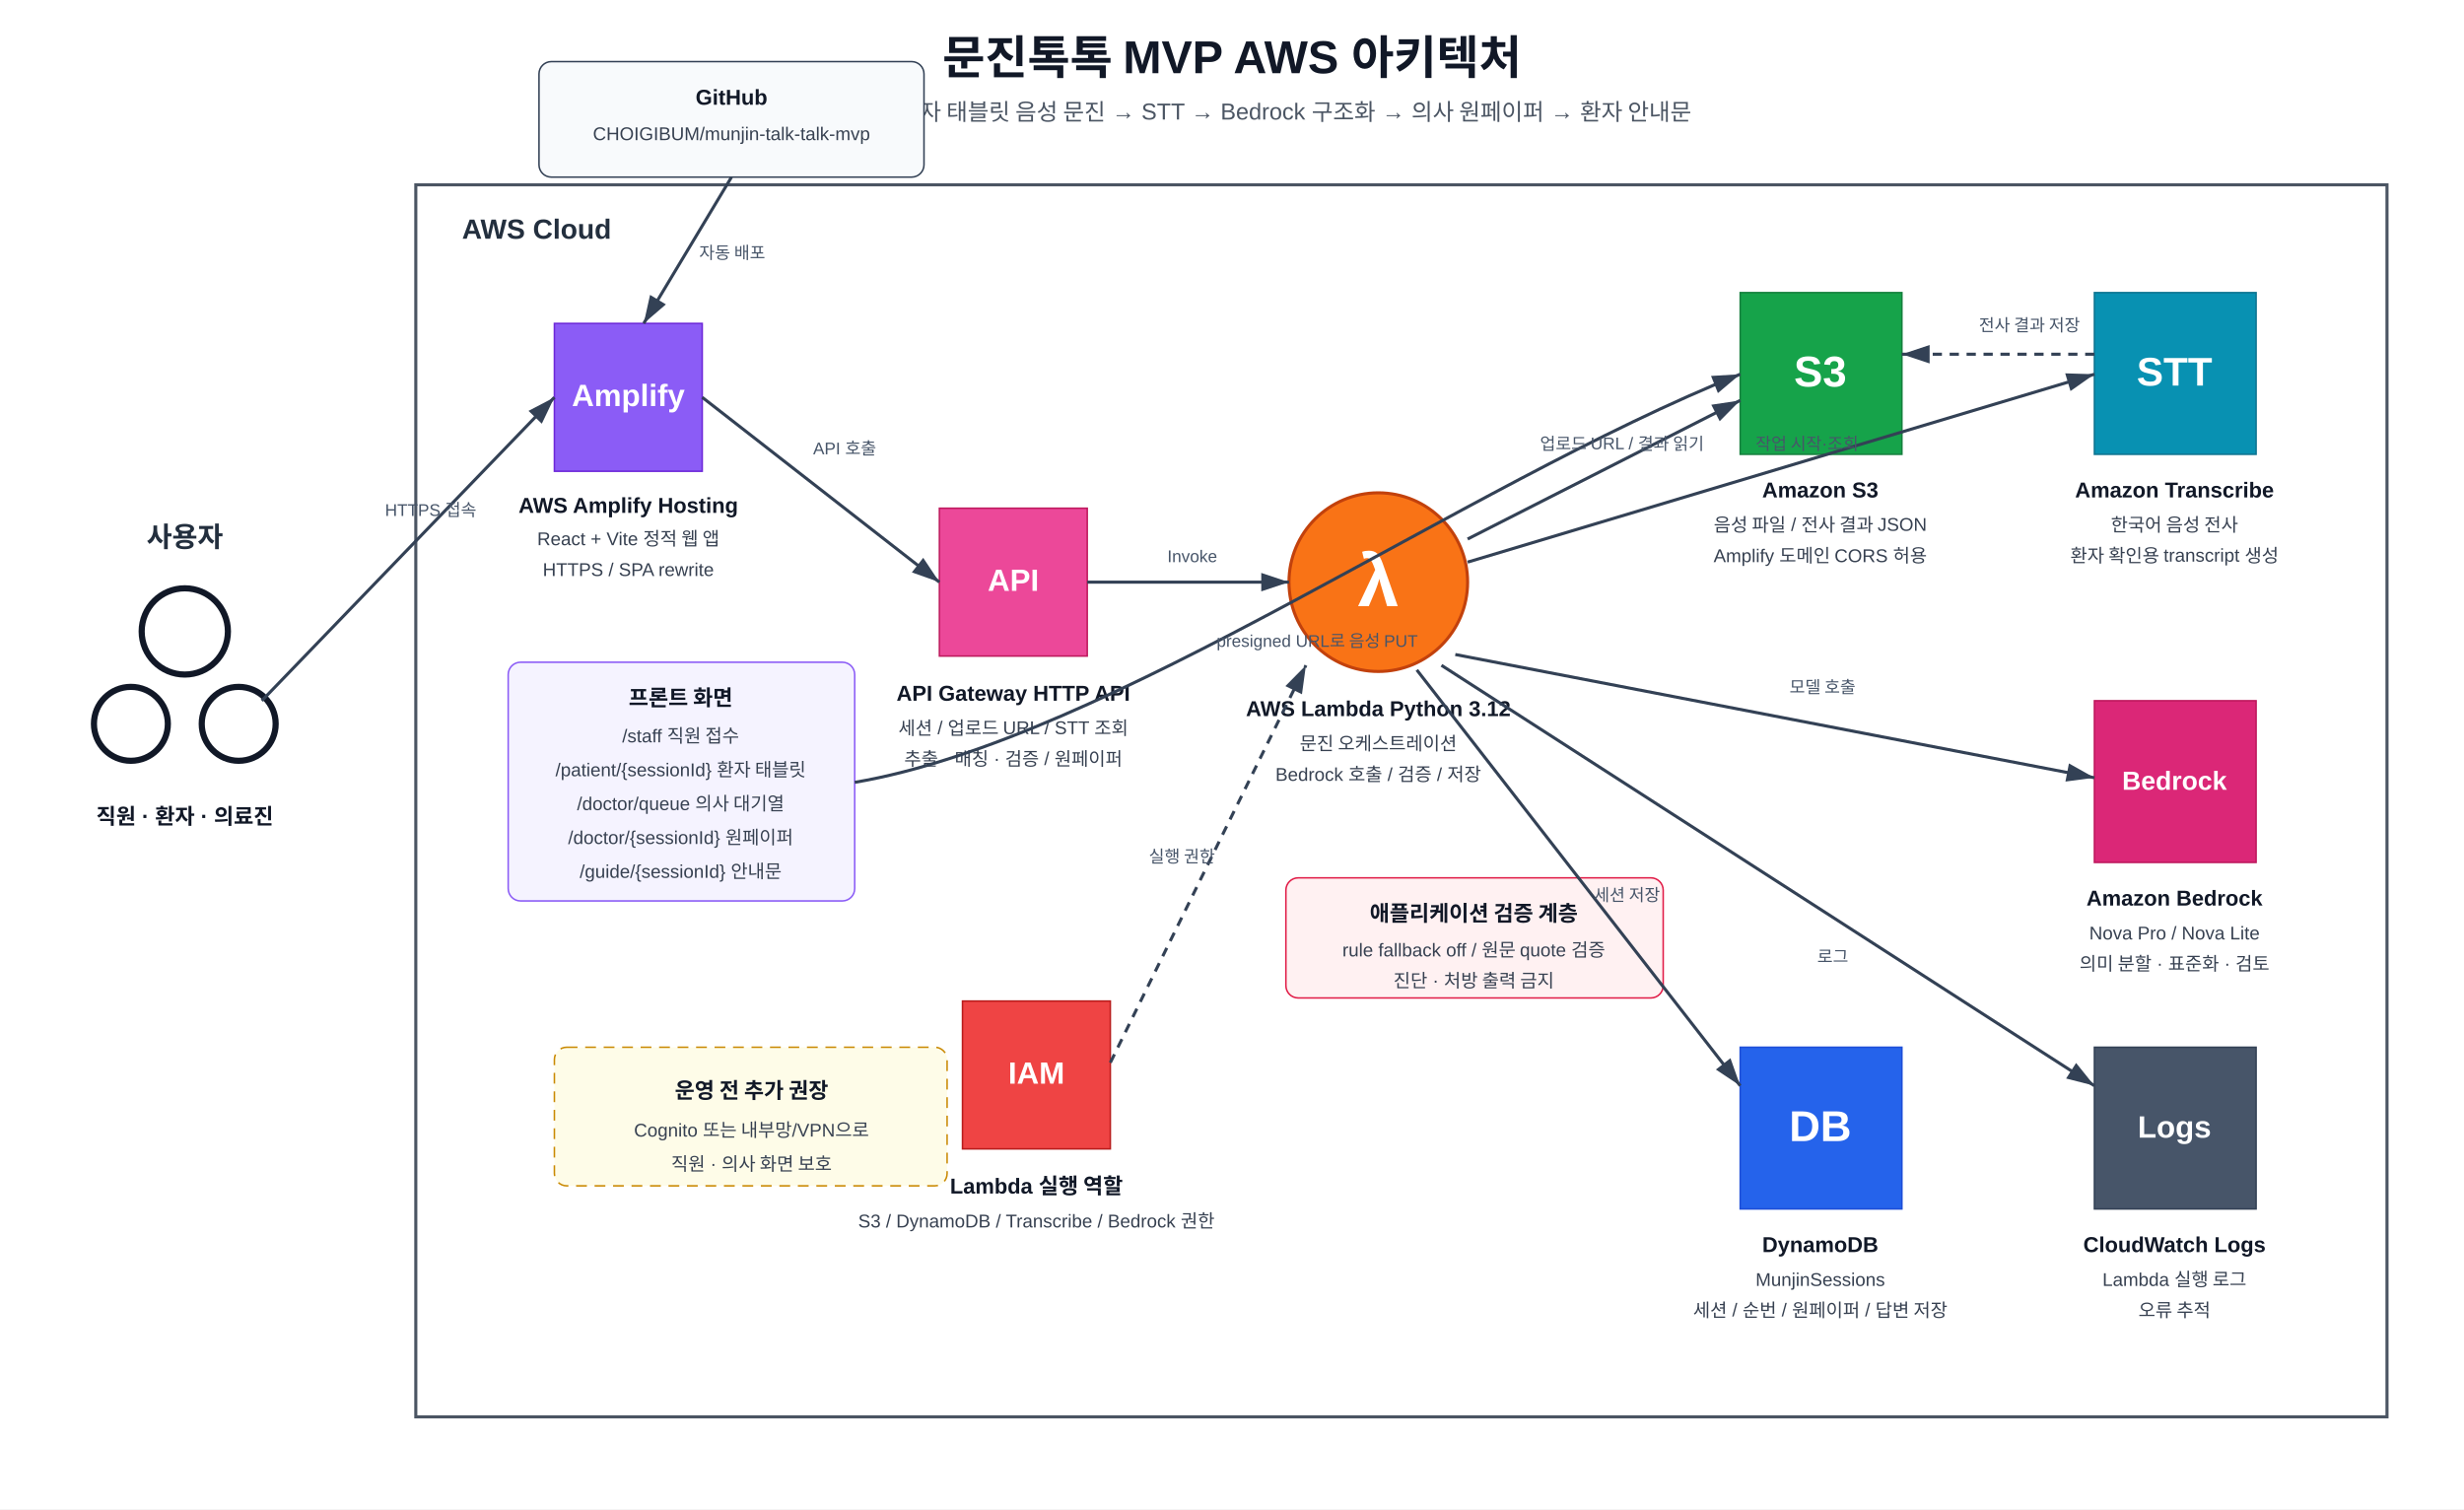
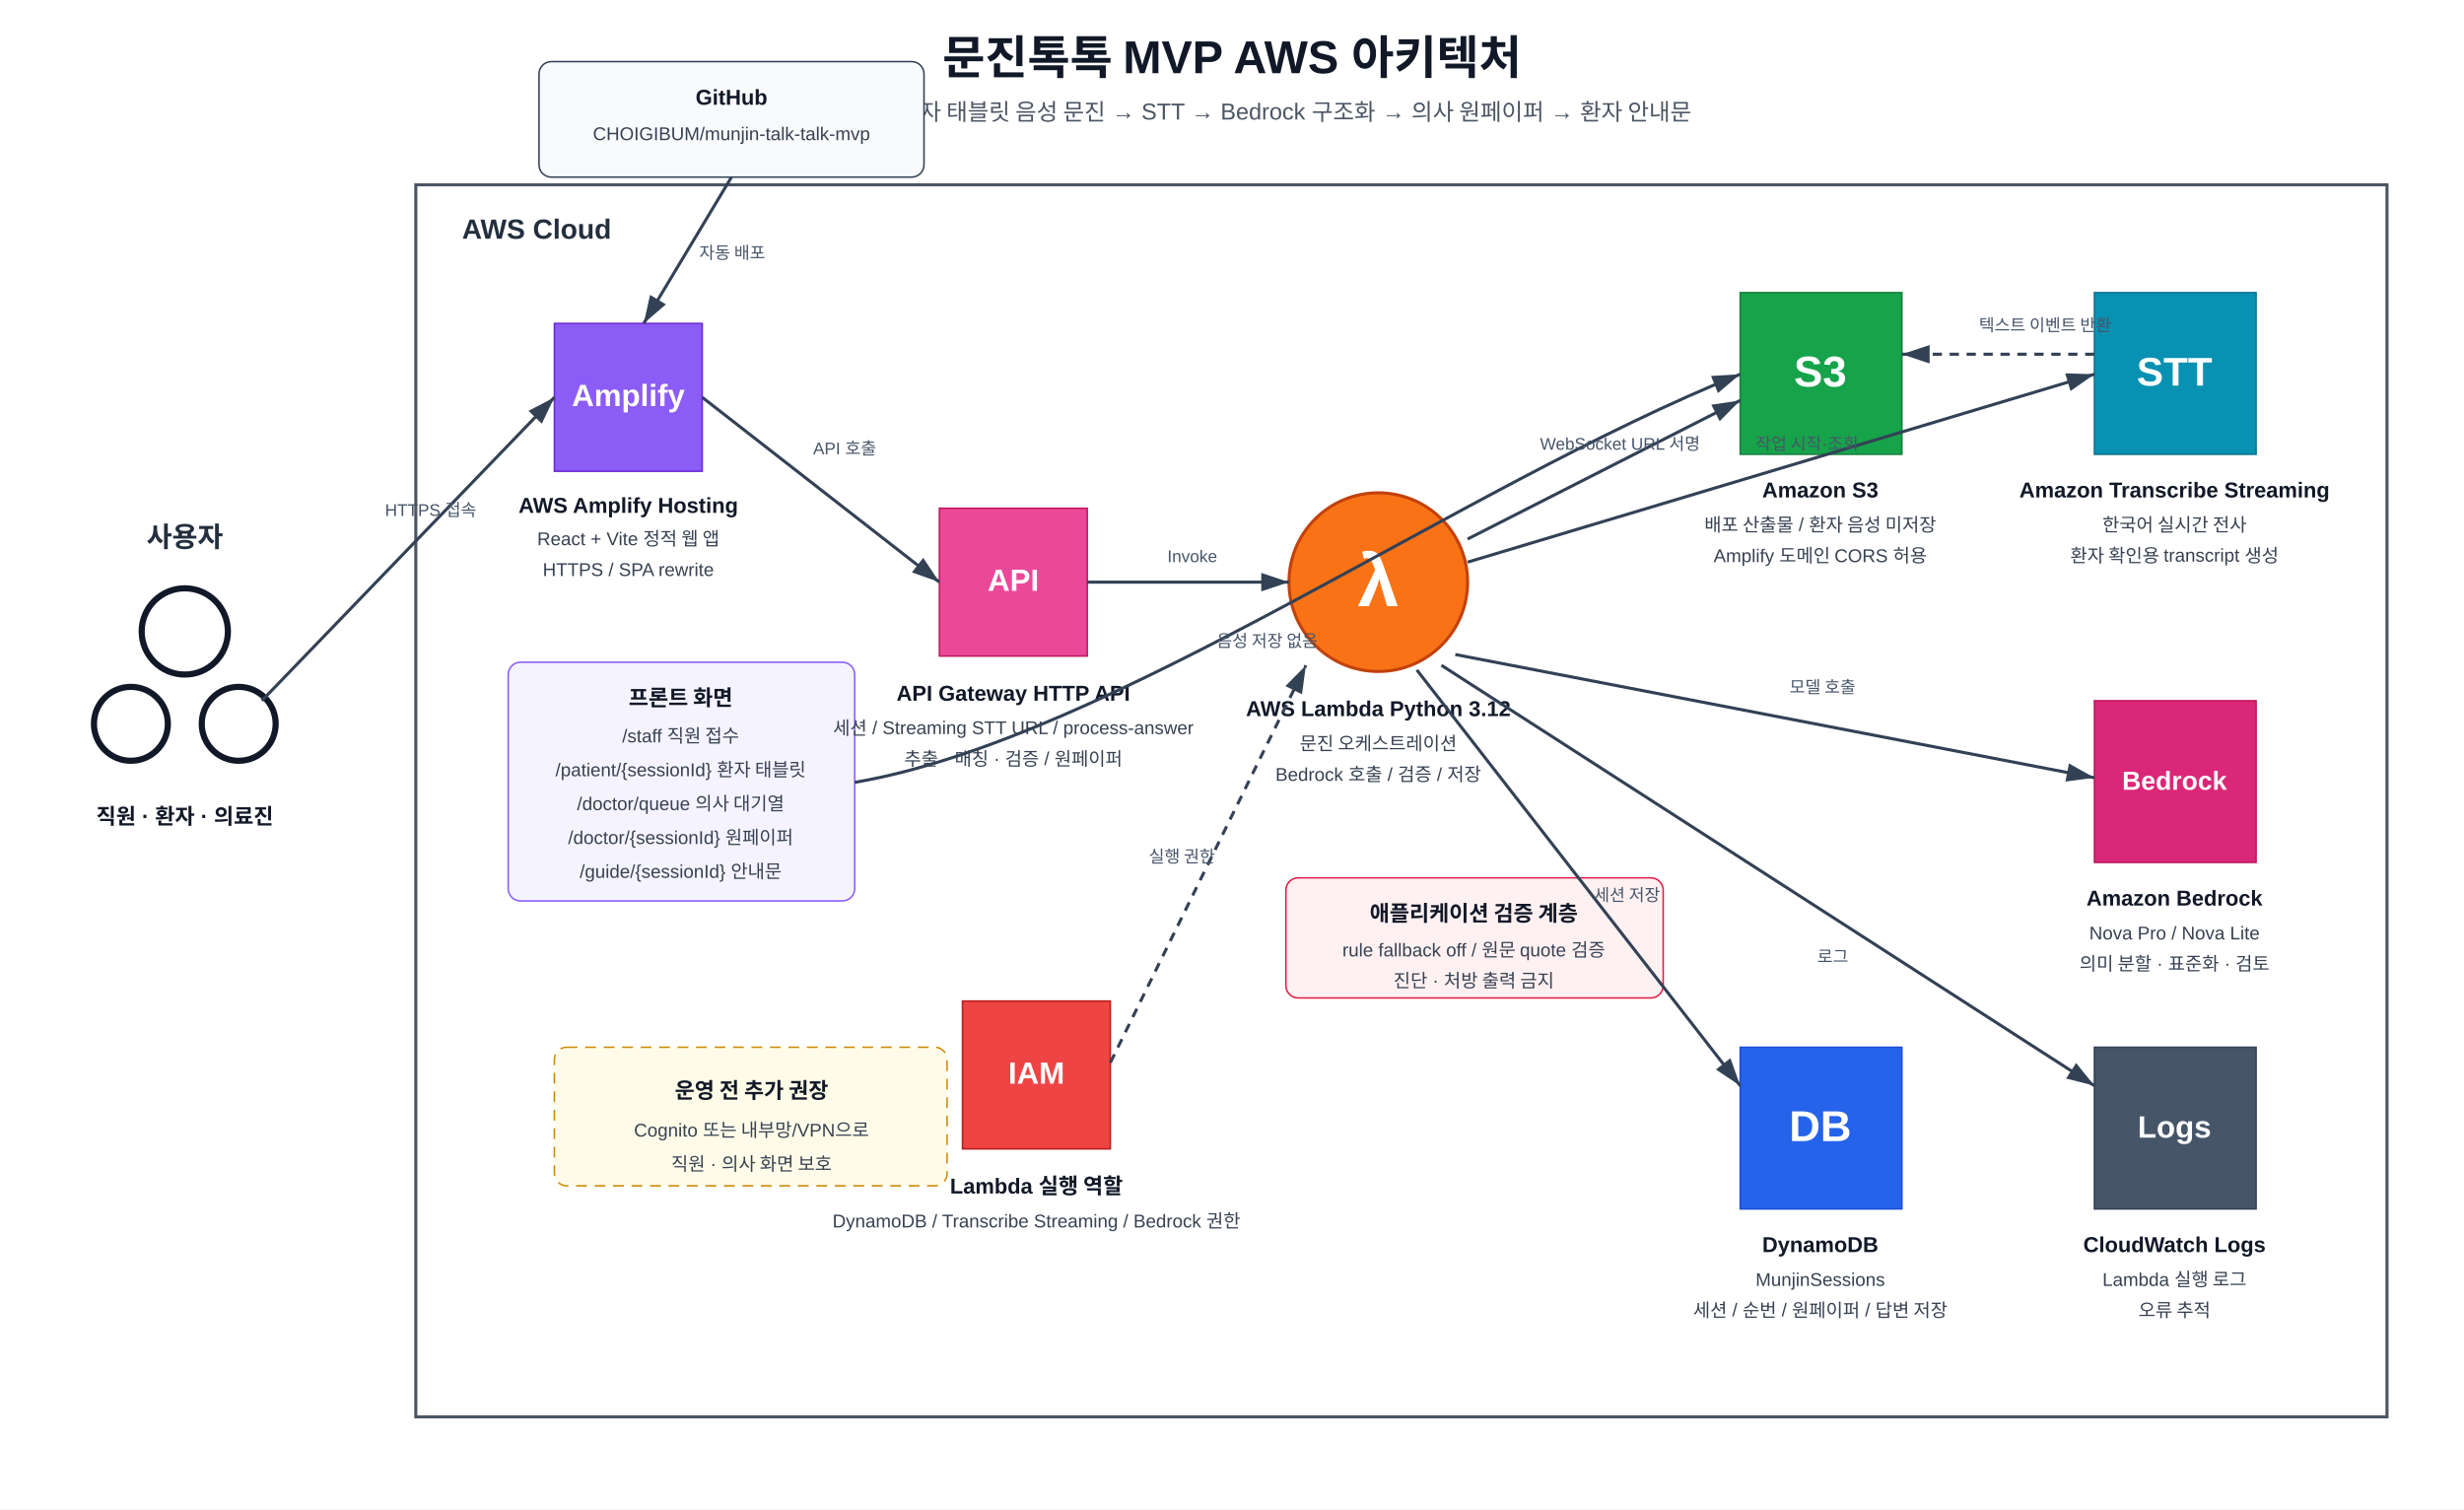
<svg xmlns="http://www.w3.org/2000/svg" width="1600" height="980" viewBox="0 0 1600 980">
  <defs>
    <marker id="arrow" markerWidth="10" markerHeight="10" refX="9" refY="3" orient="auto" markerUnits="strokeWidth">
      <path d="M0,0 L0,6 L9,3 z" fill="#334155" />
    </marker>
    <style>
      .title { font: 700 30px Arial, sans-serif; fill: #111827; }
      .subtitle { font: 400 15px Arial, sans-serif; fill: #4b5563; }
      .section { font: 700 18px Arial, sans-serif; fill: #232f3e; }
      .label { font: 700 14px Arial, sans-serif; fill: #111827; }
      .small { font: 400 12px Arial, sans-serif; fill: #374151; }
      .tiny { font: 400 11px Arial, sans-serif; fill: #475569; }
      .icon { font: 700 20px Arial, sans-serif; fill: #ffffff; text-anchor: middle; dominant-baseline: middle; }
      .line { stroke: #334155; stroke-width: 2; fill: none; marker-end: url(#arrow); }
      .dash { stroke-dasharray: 6 5; }
    </style>
  </defs>
  <rect x="0" y="0" width="1600" height="980" fill="#ffffff" />
  <text x="800" y="48" text-anchor="middle" class="title">문진톡톡 MVP AWS 아키텍처</text>
  <text x="800" y="78" text-anchor="middle" class="subtitle">직원 접수 → 환자 태블릿 음성 문진 → STT → Bedrock 구조화 → 의사 원페이퍼 → 환자 안내문</text>
  <rect x="270" y="120" width="1280" height="800" fill="#ffffff" stroke="#4b5563" stroke-width="2" />
  <text x="300" y="155" class="section">AWS Cloud</text>
  <text x="120" y="355" text-anchor="middle" class="section">사용자</text>
  <circle cx="120" cy="410" r="28" fill="#ffffff" stroke="#111827" stroke-width="4" />
  <circle cx="85" cy="470" r="24" fill="#ffffff" stroke="#111827" stroke-width="4" />
  <circle cx="155" cy="470" r="24" fill="#ffffff" stroke="#111827" stroke-width="4" />
  <text x="120" y="535" text-anchor="middle" class="label">직원 · 환자 · 의료진</text>
  <rect x="350" y="40" width="250" height="75" rx="8" fill="#f8fafc" stroke="#334155" />
  <text x="475" y="68" text-anchor="middle" class="label">GitHub</text>
  <text x="475" y="91" text-anchor="middle" class="small">CHOIGIBUM/munjin-talk-talk-mvp</text>
  <rect x="360" y="210" width="96" height="96" fill="#8b5cf6" stroke="#6d28d9" />
  <text x="408" y="258" class="icon">Amplify</text>
  <text x="408" y="333" text-anchor="middle" class="label">AWS Amplify Hosting</text>
  <text x="408" y="354" text-anchor="middle" class="small">React + Vite 정적 웹 앱</text>
  <text x="408" y="374" text-anchor="middle" class="small">HTTPS / SPA rewrite</text>
  <rect x="330" y="430" width="225" height="155" rx="8" fill="#f5f3ff" stroke="#8b5cf6" />
  <text x="442" y="458" text-anchor="middle" class="label">프론트 화면</text>
  <text x="442" y="482" text-anchor="middle" class="small">/staff 직원 접수</text>
  <text x="442" y="504" text-anchor="middle" class="small">/patient/{sessionId} 환자 태블릿</text>
  <text x="442" y="526" text-anchor="middle" class="small">/doctor/queue 의사 대기열</text>
  <text x="442" y="548" text-anchor="middle" class="small">/doctor/{sessionId} 원페이퍼</text>
  <text x="442" y="570" text-anchor="middle" class="small">/guide/{sessionId} 안내문</text>
  <rect x="610" y="330" width="96" height="96" fill="#ec4899" stroke="#be185d" />
  <text x="658" y="378" class="icon">API</text>
  <text x="658" y="455" text-anchor="middle" class="label">API Gateway HTTP API</text>
-   <text x="658" y="477" text-anchor="middle" class="small">세션 / 업로드 URL / STT 조회</text>
+   <text x="658" y="477" text-anchor="middle" class="small">세션 / Streaming STT URL / process-answer</text>
  <text x="658" y="497" text-anchor="middle" class="small">추출 · 매칭 · 검증 / 원페이퍼</text>
  <circle cx="895" cy="378" r="58" fill="#f97316" stroke="#c2410c" stroke-width="2" />
  <text x="895" y="380" class="icon" style="font-size:48px">λ</text>
  <text x="895" y="465" text-anchor="middle" class="label">AWS Lambda Python 3.12</text>
  <text x="895" y="487" text-anchor="middle" class="small">문진 오케스트레이션</text>
  <text x="895" y="507" text-anchor="middle" class="small">Bedrock 호출 / 검증 / 저장</text>
  <rect x="835" y="570" width="245" height="78" rx="8" fill="#fff1f2" stroke="#e11d48" />
  <text x="957" y="598" text-anchor="middle" class="label">애플리케이션 검증 계층</text>
  <text x="957" y="621" text-anchor="middle" class="small">rule fallback off / 원문 quote 검증</text>
  <text x="957" y="641" text-anchor="middle" class="small">진단 · 처방 출력 금지</text>
  <rect x="625" y="650" width="96" height="96" fill="#ef4444" stroke="#b91c1c" />
  <text x="673" y="698" class="icon">IAM</text>
  <text x="673" y="775" text-anchor="middle" class="label">Lambda 실행 역할</text>
-   <text x="673" y="797" text-anchor="middle" class="small">S3 / DynamoDB / Transcribe / Bedrock 권한</text>
+   <text x="673" y="797" text-anchor="middle" class="small">DynamoDB / Transcribe Streaming / Bedrock 권한</text>
  <rect x="1130" y="190" width="105" height="105" fill="#16a34a" stroke="#15803d" />
  <text x="1182" y="243" class="icon" style="font-size:28px">S3</text>
  <text x="1182" y="323" text-anchor="middle" class="label">Amazon S3</text>
-   <text x="1182" y="345" text-anchor="middle" class="small">음성 파일 / 전사 결과 JSON</text>
+   <text x="1182" y="345" text-anchor="middle" class="small">배포 산출물 / 환자 음성 미저장</text>
  <text x="1182" y="365" text-anchor="middle" class="small">Amplify 도메인 CORS 허용</text>
  <rect x="1360" y="190" width="105" height="105" fill="#0891b2" stroke="#0e7490" />
  <text x="1412" y="243" class="icon" style="font-size:26px">STT</text>
-   <text x="1412" y="323" text-anchor="middle" class="label">Amazon Transcribe</text>
-   <text x="1412" y="345" text-anchor="middle" class="small">한국어 음성 전사</text>
+   <text x="1412" y="323" text-anchor="middle" class="label">Amazon Transcribe Streaming</text>
+   <text x="1412" y="345" text-anchor="middle" class="small">한국어 실시간 전사</text>
  <text x="1412" y="365" text-anchor="middle" class="small">환자 확인용 transcript 생성</text>
  <rect x="1360" y="455" width="105" height="105" fill="#db2777" stroke="#be185d" />
  <text x="1412" y="508" class="icon" style="font-size:17px">Bedrock</text>
  <text x="1412" y="588" text-anchor="middle" class="label">Amazon Bedrock</text>
  <text x="1412" y="610" text-anchor="middle" class="small">Nova Pro / Nova Lite</text>
  <text x="1412" y="630" text-anchor="middle" class="small">의미 분할 · 표준화 · 검토</text>
  <rect x="1130" y="680" width="105" height="105" fill="#2563eb" stroke="#1d4ed8" />
  <text x="1182" y="733" class="icon" style="font-size:28px">DB</text>
  <text x="1182" y="813" text-anchor="middle" class="label">DynamoDB</text>
  <text x="1182" y="835" text-anchor="middle" class="small">MunjinSessions</text>
  <text x="1182" y="855" text-anchor="middle" class="small">세션 / 순번 / 원페이퍼 / 답변 저장</text>
  <rect x="1360" y="680" width="105" height="105" fill="#475569" stroke="#334155" />
  <text x="1412" y="733" class="icon" style="font-size:20px">Logs</text>
  <text x="1412" y="813" text-anchor="middle" class="label">CloudWatch Logs</text>
  <text x="1412" y="835" text-anchor="middle" class="small">Lambda 실행 로그</text>
  <text x="1412" y="855" text-anchor="middle" class="small">오류 추적</text>
  <rect x="360" y="680" width="255" height="90" rx="8" fill="#fefce8" stroke="#ca8a04" stroke-dasharray="7 5" />
  <text x="488" y="713" text-anchor="middle" class="label">운영 전 추가 권장</text>
  <text x="488" y="738" text-anchor="middle" class="small">Cognito 또는 내부망/VPN으로</text>
  <text x="488" y="760" text-anchor="middle" class="small">직원 · 의사 화면 보호</text>
  <line x1="475" y1="115" x2="418" y2="210" class="line" />
  <text x="454" y="168" class="tiny">자동 배포</text>
  <line x1="170" y1="455" x2="360" y2="258" class="line" />
  <text x="250" y="335" class="tiny">HTTPS 접속</text>
  <line x1="456" y1="258" x2="610" y2="378" class="line" />
  <text x="528" y="295" class="tiny">API 호출</text>
  <line x1="706" y1="378" x2="837" y2="378" class="line" />
  <text x="758" y="365" class="tiny">Invoke</text>
  <path d="M555 508 C720 480, 950 315, 1130 243" class="line" />
-   <text x="790" y="420" class="tiny">presigned URL로 음성 PUT</text>
+   <text x="790" y="420" class="tiny">음성 저장 없음</text>
  <line x1="953" y1="350" x2="1130" y2="260" class="line" />
-   <text x="1000" y="292" class="tiny">업로드 URL / 결과 읽기</text>
+   <text x="1000" y="292" class="tiny">WebSocket URL 서명</text>
  <line x1="953" y1="365" x2="1360" y2="243" class="line" />
  <text x="1140" y="292" class="tiny">작업 시작·조회</text>
  <line x1="1360" y1="230" x2="1235" y2="230" class="line dash" />
-   <text x="1285" y="215" class="tiny">전사 결과 저장</text>
+   <text x="1285" y="215" class="tiny">텍스트 이벤트 반환</text>
  <line x1="945" y1="425" x2="1360" y2="505" class="line" />
  <text x="1162" y="450" class="tiny">모델 호출</text>
  <line x1="920" y1="435" x2="1130" y2="705" class="line" />
  <text x="1035" y="585" class="tiny">세션 저장</text>
  <line x1="936" y1="432" x2="1360" y2="705" class="line" />
  <text x="1180" y="625" class="tiny">로그</text>
  <line x1="721" y1="690" x2="848" y2="432" class="line dash" />
  <text x="746" y="560" class="tiny">실행 권한</text>
</svg>
